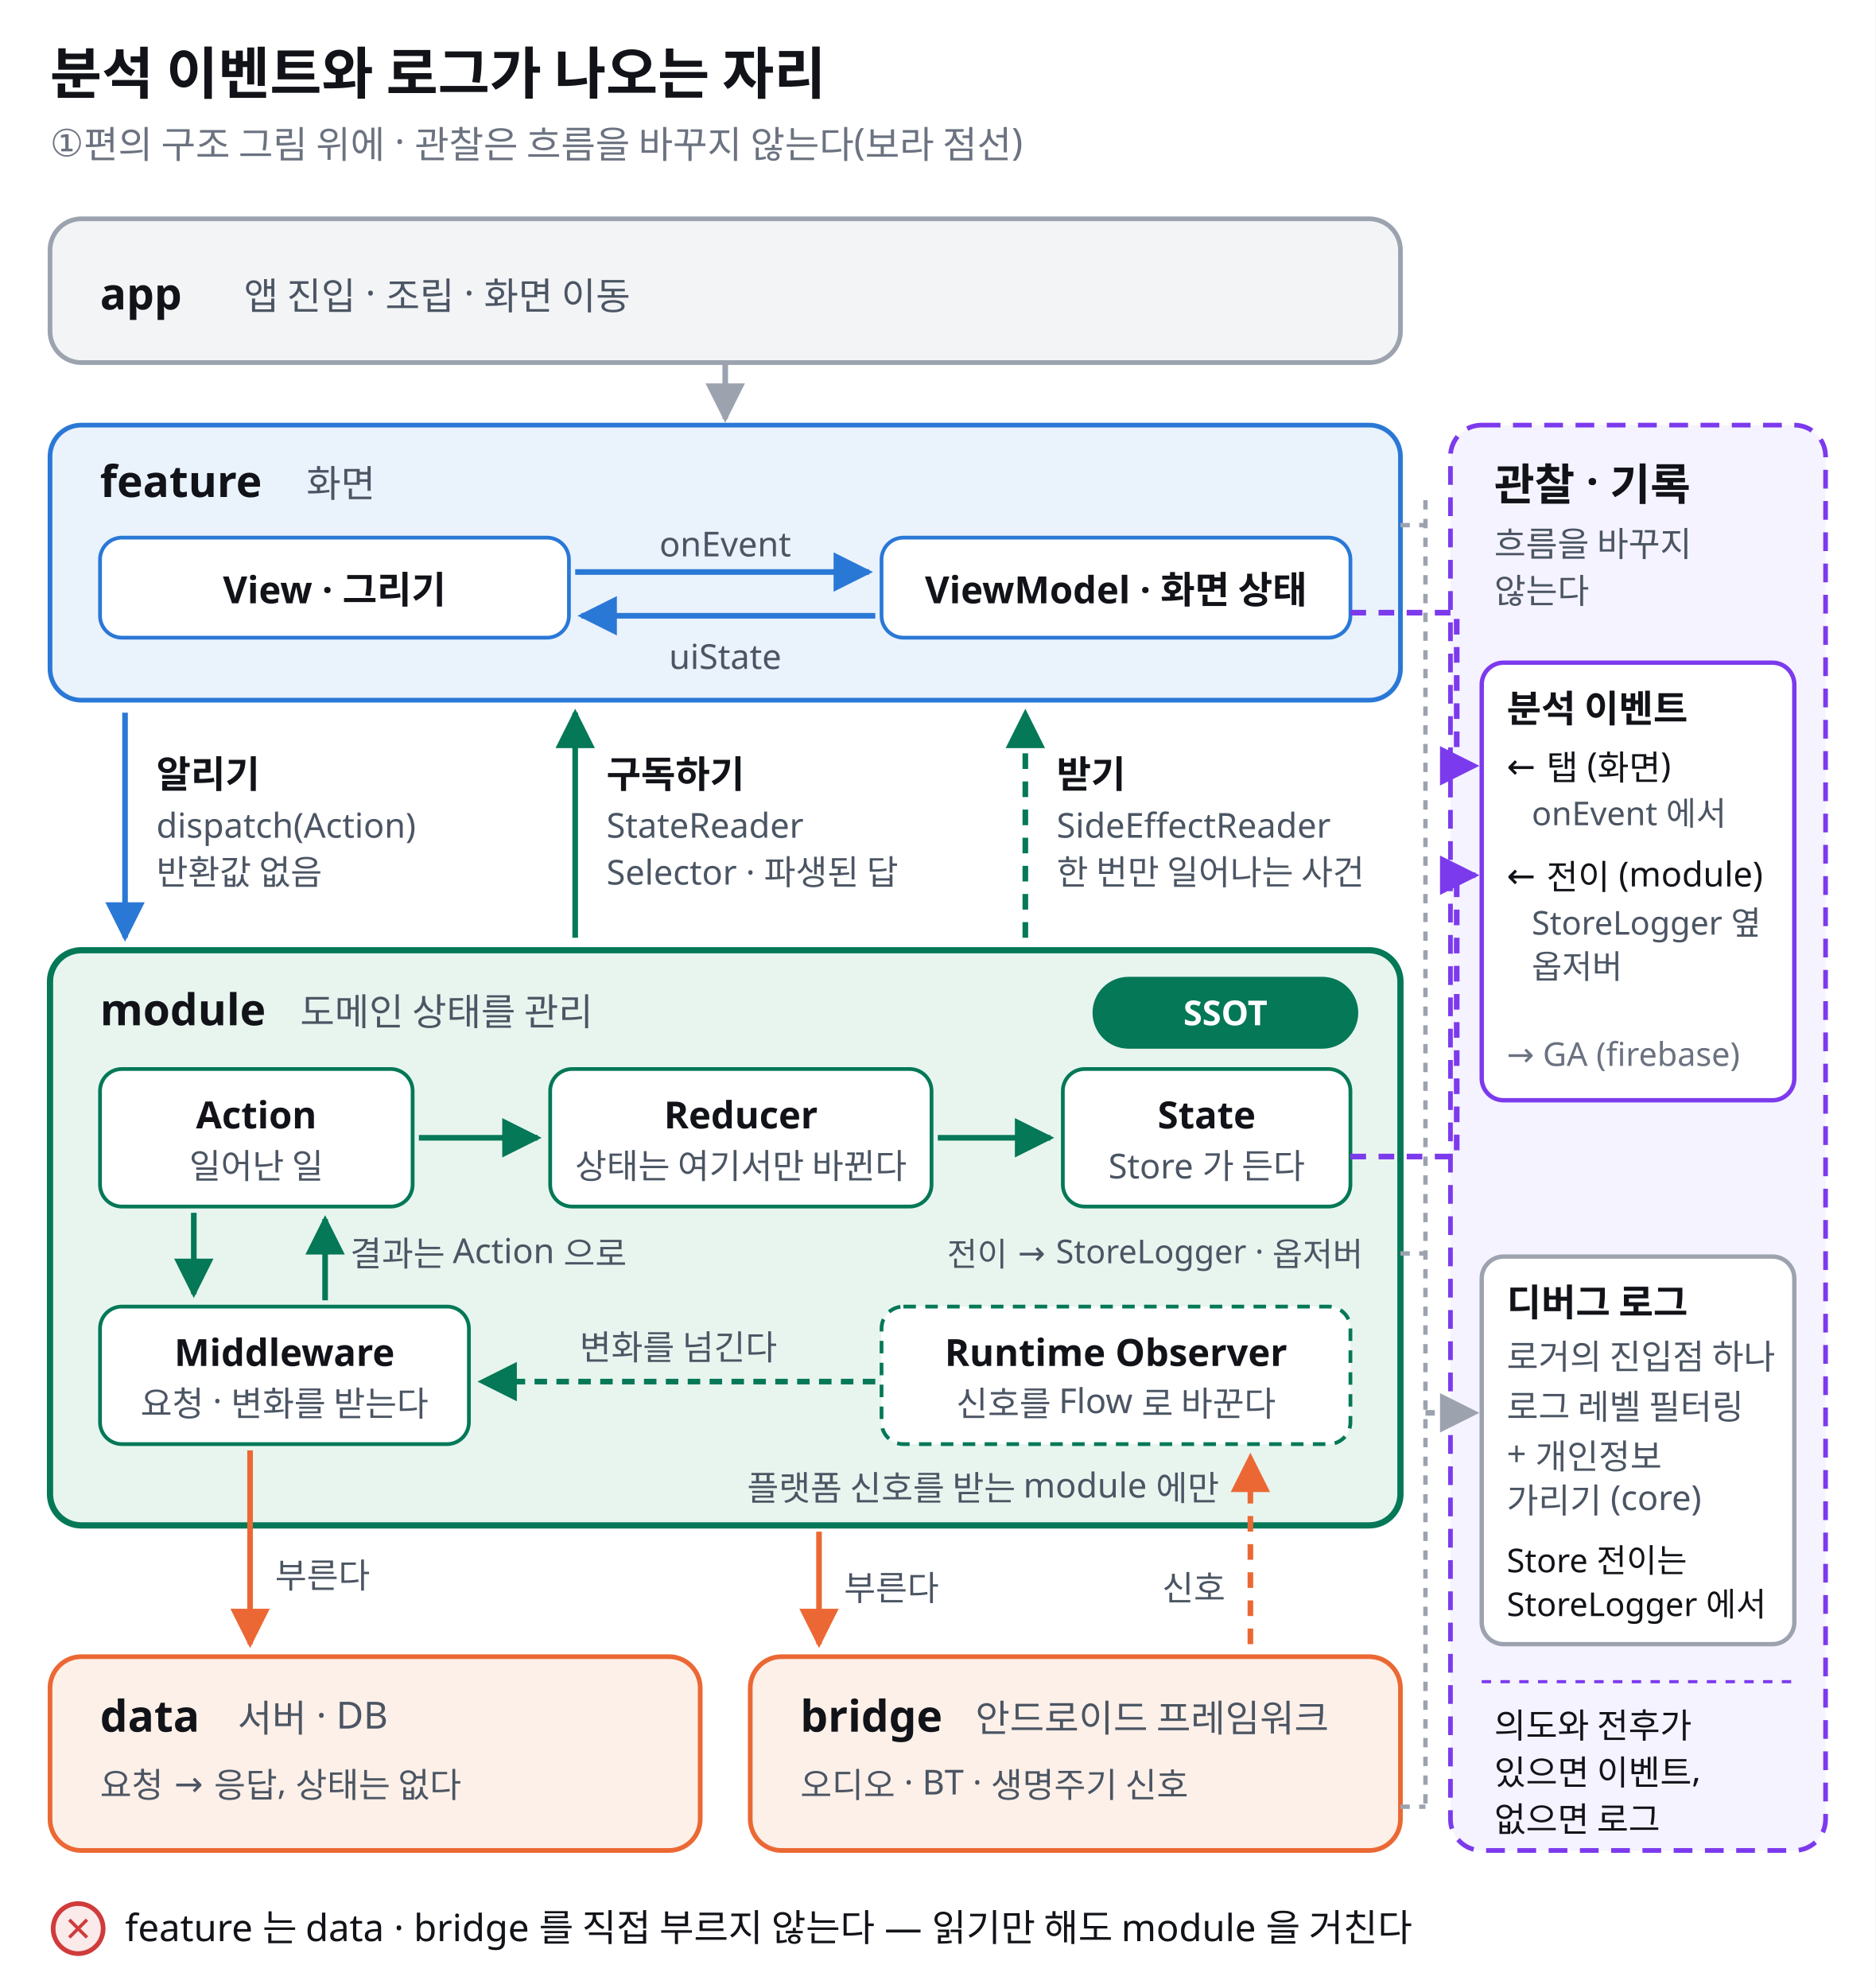
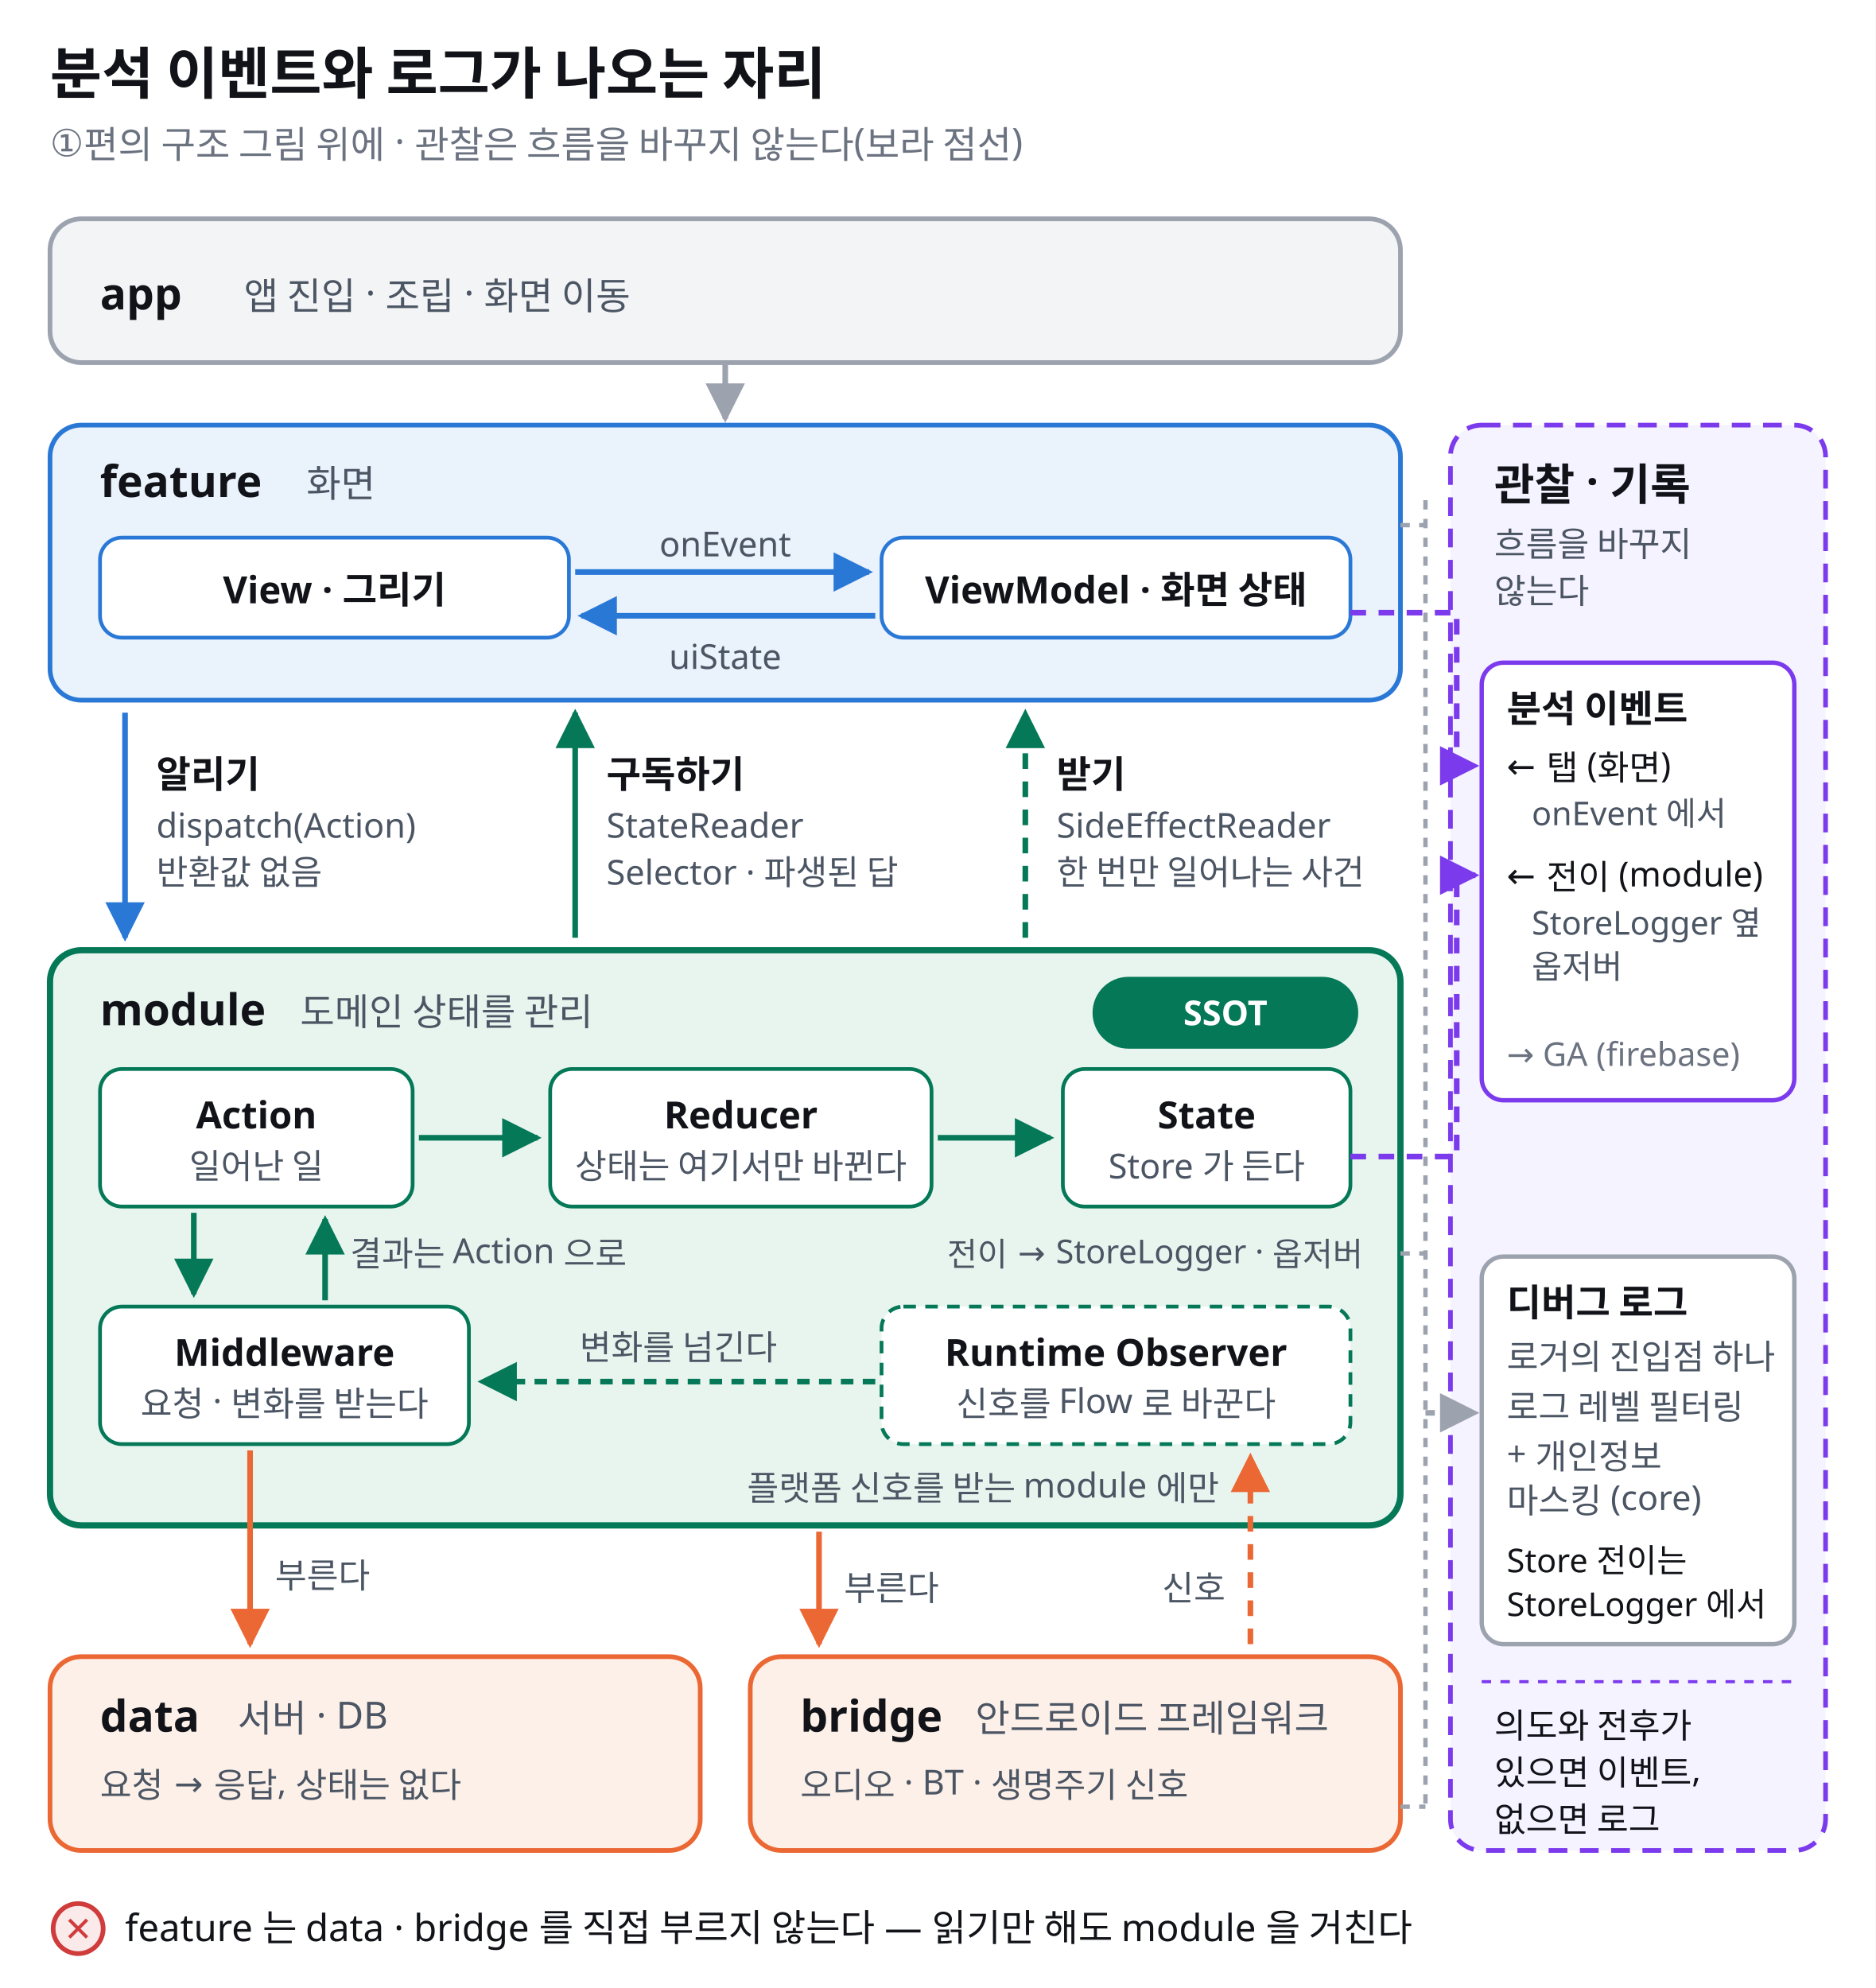
<svg xmlns="http://www.w3.org/2000/svg" viewBox="0 0 600 636" width="600" height="636" role="img" aria-labelledby="t d">
  <rect width="600" height="636" fill="#ffffff" />
  <g font-family="Pretendard, 'Apple SD Gothic Neo', 'Noto Sans KR', 'Malgun Gothic', sans-serif">
    <defs>
      <marker id="a-blue" viewBox="0 0 10 10" refX="9" refY="5" markerWidth="7" markerHeight="7" orient="auto-start-reverse">
        <path d="M0,0 L10,5 L0,10 z" fill="#2a78d6" />
      </marker>
      <marker id="a-green" viewBox="0 0 10 10" refX="9" refY="5" markerWidth="7" markerHeight="7" orient="auto-start-reverse">
        <path d="M0,0 L10,5 L0,10 z" fill="#047857" />
      </marker>
      <marker id="a-gray" viewBox="0 0 10 10" refX="9" refY="5" markerWidth="7" markerHeight="7" orient="auto-start-reverse">
        <path d="M0,0 L10,5 L0,10 z" fill="#9ca3af" />
      </marker>
      <marker id="a-orange" viewBox="0 0 10 10" refX="9" refY="5" markerWidth="7" markerHeight="7" orient="auto-start-reverse">
        <path d="M0,0 L10,5 L0,10 z" fill="#eb6834" />
      </marker>
      <marker id="a-violet" viewBox="0 0 10 10" refX="9" refY="5" markerWidth="7" markerHeight="7" orient="auto-start-reverse">
        <path d="M0,0 L10,5 L0,10 z" fill="#7c3aed" />
      </marker>
    </defs>
    <text x="16" y="30" font-size="18" fill="#111318" font-weight="700">분석 이벤트와 로그가 나오는 자리</text>
    <text x="16" y="50" font-size="12" fill="#6b7280">①편의 구조 그림 위에 · 관찰은 흐름을 바꾸지 않는다(보라 점선)</text>
    <rect x="16" y="70" width="432" height="46" rx="10" fill="#f3f4f6" stroke="#9ca3af" stroke-width="1.5" />
    <text x="32" y="99" font-size="14" fill="#111318" font-weight="700">app</text>
    <text x="78" y="99" font-size="12" fill="#4b5563">앱 진입 · 조립 · 화면 이동</text>
    <line x1="232" y1="116" x2="232" y2="134" stroke="#9ca3af" stroke-width="1.8" marker-end="url(#a-gray)" />
    <rect x="16" y="136" width="432" height="88" rx="10" fill="#eaf2fc" stroke="#2a78d6" stroke-width="1.5" />
    <text x="32" y="159" font-size="14" fill="#111318" font-weight="700">feature</text>
    <text x="98" y="159" font-size="12" fill="#4b5563">화면</text>
    <rect x="32" y="172" width="150" height="32" rx="7" fill="#ffffff" stroke="#2a78d6" stroke-width="1.2" />
    <text x="107" y="193" font-size="12" fill="#111318" text-anchor="middle" font-weight="600">View · 그리기</text>
    <rect x="282" y="172" width="150" height="32" rx="7" fill="#ffffff" stroke="#2a78d6" stroke-width="1.2" />
    <text x="357" y="193" font-size="12" fill="#111318" text-anchor="middle" font-weight="600">ViewModel · 화면 상태</text>
    <line x1="184" y1="183" x2="278" y2="183" stroke="#2a78d6" stroke-width="1.8" marker-end="url(#a-blue)" />
    <line x1="280" y1="197" x2="186" y2="197" stroke="#2a78d6" stroke-width="1.8" marker-end="url(#a-blue)" />
    <text x="232" y="178" font-size="11" fill="#4b5563" text-anchor="middle">onEvent</text>
    <text x="232" y="214" font-size="11" fill="#4b5563" text-anchor="middle">uiState</text>
    <line x1="40" y1="228" x2="40" y2="300" stroke="#2a78d6" stroke-width="1.8" marker-end="url(#a-blue)" />
    <text x="50" y="252" font-size="12" fill="#111318" font-weight="700">알리기</text>
    <text x="50" y="268" font-size="11" fill="#4b5563">dispatch(Action)</text>
    <text x="50" y="283" font-size="11" fill="#4b5563">반환값 없음</text>
    <line x1="184" y1="300" x2="184" y2="228" stroke="#047857" stroke-width="1.8" marker-end="url(#a-green)" />
    <text x="194" y="252" font-size="12" fill="#111318" font-weight="700">구독하기</text>
    <text x="194" y="268" font-size="11" fill="#4b5563">StateReader</text>
    <text x="194" y="283" font-size="11" fill="#4b5563">Selector · 파생된 답</text>
    <line x1="328" y1="300" x2="328" y2="228" stroke="#047857" stroke-width="1.8" stroke-dasharray="5 4" marker-end="url(#a-green)" />
    <text x="338" y="252" font-size="12" fill="#111318" font-weight="700">받기</text>
    <text x="338" y="268" font-size="11" fill="#4b5563">SideEffectReader</text>
    <text x="338" y="283" font-size="11" fill="#4b5563">한 번만 일어나는 사건</text>
    <rect x="16" y="304" width="432" height="184" rx="10" fill="#e8f5ef" stroke="#047857" stroke-width="2" />
    <text x="32" y="328" font-size="14" fill="#111318" font-weight="700">module</text>
    <text x="96" y="328" font-size="12" fill="#4b5563">도메인 상태를 관리</text>
    <rect x="350" y="313" width="84" height="22" rx="11" fill="#047857" stroke="#047857" stroke-width="1" />
    <text x="392" y="328" font-size="11" fill="#ffffff" text-anchor="middle" font-weight="700">SSOT</text>
    <rect x="32" y="342" width="100" height="44" rx="7" fill="#ffffff" stroke="#047857" stroke-width="1.2" />
    <text x="82" y="361" font-size="12" fill="#111318" text-anchor="middle" font-weight="600">Action</text>
    <text x="82" y="377" font-size="11" fill="#4b5563" text-anchor="middle">일어난 일</text>
    <rect x="176" y="342" width="122" height="44" rx="7" fill="#ffffff" stroke="#047857" stroke-width="1.2" />
    <text x="237" y="361" font-size="12" fill="#111318" text-anchor="middle" font-weight="600">Reducer</text>
    <text x="237" y="377" font-size="11" fill="#4b5563" text-anchor="middle">상태는 여기서만 바뀐다</text>
    <rect x="340" y="342" width="92" height="44" rx="7" fill="#ffffff" stroke="#047857" stroke-width="1.2" />
    <text x="386" y="361" font-size="12" fill="#111318" text-anchor="middle" font-weight="600">State</text>
    <text x="386" y="377" font-size="11" fill="#4b5563" text-anchor="middle">Store 가 든다</text>
    <line x1="134" y1="364" x2="172" y2="364" stroke="#047857" stroke-width="1.8" marker-end="url(#a-green)" />
    <line x1="300" y1="364" x2="336" y2="364" stroke="#047857" stroke-width="1.8" marker-end="url(#a-green)" />
    <rect x="32" y="418" width="118" height="44" rx="7" fill="#ffffff" stroke="#047857" stroke-width="1.2" />
    <text x="91" y="437" font-size="12" fill="#111318" text-anchor="middle" font-weight="600">Middleware</text>
    <text x="91" y="453" font-size="11" fill="#4b5563" text-anchor="middle">요청 · 변화를 받는다</text>
    <rect x="282" y="418" width="150" height="44" rx="7" fill="#ffffff" stroke="#047857" stroke-width="1.2" stroke-dasharray="4 3" />
    <text x="357" y="437" font-size="12" fill="#111318" text-anchor="middle" font-weight="600">Runtime Observer</text>
    <text x="357" y="453" font-size="11" fill="#4b5563" text-anchor="middle">신호를 Flow 로 바꾼다</text>
    <line x1="62" y1="388" x2="62" y2="414" stroke="#047857" stroke-width="1.8" marker-end="url(#a-green)" />
    <line x1="104" y1="416" x2="104" y2="390" stroke="#047857" stroke-width="1.8" marker-end="url(#a-green)" />
    <text x="112" y="405" font-size="11" fill="#4b5563">결과는 Action 으로</text>
    <line x1="280" y1="442" x2="154" y2="442" stroke="#047857" stroke-width="1.8" stroke-dasharray="4 3" marker-end="url(#a-green)" />
    <text x="217" y="435" font-size="11" fill="#4b5563" text-anchor="middle">변화를 넘긴다</text>
    <text x="390" y="480" font-size="11" fill="#4b5563" text-anchor="end">플랫폼 신호를 받는 module 에만</text>
    <text x="436" y="405" font-size="10.5" fill="#4b5563" text-anchor="end">전이 → StoreLogger · 옵저버</text>
    <line x1="80" y1="464" x2="80" y2="526" stroke="#eb6834" stroke-width="1.8" marker-end="url(#a-orange)" />
    <text x="88" y="508" font-size="11" fill="#4b5563">부른다</text>
    <line x1="262" y1="490" x2="262" y2="526" stroke="#eb6834" stroke-width="1.8" marker-end="url(#a-orange)" />
    <text x="270" y="512" font-size="11" fill="#4b5563">부른다</text>
    <line x1="400" y1="526" x2="400" y2="466" stroke="#eb6834" stroke-width="1.8" stroke-dasharray="5 4" marker-end="url(#a-orange)" />
    <text x="392" y="512" font-size="11" fill="#4b5563" text-anchor="end">신호</text>
    <rect x="16" y="530" width="208" height="62" rx="10" fill="#fdf0e8" stroke="#eb6834" stroke-width="1.5" />
    <text x="32" y="554" font-size="14" fill="#111318" font-weight="700">data</text>
    <text x="76" y="554" font-size="12" fill="#4b5563">서버 · DB</text>
    <text x="32" y="575" font-size="11" fill="#4b5563">요청 → 응답, 상태는 없다</text>
    <rect x="240" y="530" width="208" height="62" rx="10" fill="#fdf0e8" stroke="#eb6834" stroke-width="1.5" />
    <text x="256" y="554" font-size="14" fill="#111318" font-weight="700">bridge</text>
    <text x="312" y="554" font-size="12" fill="#4b5563">안드로이드 프레임워크</text>
    <text x="256" y="575" font-size="11" fill="#4b5563">오디오 · BT · 생명주기 신호</text>
    <rect x="464" y="136" width="120" height="456" rx="10" fill="#f5f3ff" stroke="#7c3aed" stroke-width="1.5" stroke-dasharray="6 4" />
    <text x="478" y="160" font-size="14" fill="#111318" font-weight="700">관찰 · 기록</text>
    <text x="478" y="178" font-size="11" fill="#4b5563">흐름을 바꾸지</text>
    <text x="478" y="193" font-size="11" fill="#4b5563">않는다</text>
    <rect x="474" y="212" width="100" height="140" rx="7" fill="#ffffff" stroke="#7c3aed" stroke-width="1.4" />
    <text x="482" y="231" font-size="12" fill="#111318" font-weight="700">분석 이벤트</text>
    <text x="482" y="249" font-size="11" fill="#111318">← 탭 (화면)</text>
    <text x="490" y="264" font-size="10.5" fill="#4b5563">onEvent 에서</text>
    <text x="482" y="284" font-size="11" fill="#111318">← 전이 (module)</text>
    <text x="490" y="299" font-size="10.5" fill="#4b5563">StoreLogger 옆</text>
    <text x="490" y="313" font-size="10.5" fill="#4b5563">옵저버</text>
    <text x="482" y="341" font-size="10.5" fill="#6b7280">→ GA (firebase)</text>
    <path d="M432,196 H466 V245 H472" fill="none" stroke="#7c3aed" stroke-width="1.8" stroke-dasharray="5 4" marker-end="url(#a-violet)" />
    <path d="M432,370 H466 V280 H472" fill="none" stroke="#7c3aed" stroke-width="1.8" stroke-dasharray="5 4" marker-end="url(#a-violet)" />
    <line x1="456" x2="456" y1="160" y2="578" stroke="#9ca3af" stroke-width="1.4" stroke-dasharray="3 3" />
    <line x1="448" x2="456" y1="168" y2="168" stroke="#9ca3af" stroke-width="1.4" stroke-dasharray="3 3" />
    <line x1="448" x2="456" y1="401" y2="401" stroke="#9ca3af" stroke-width="1.4" stroke-dasharray="3 3" />
    <line x1="448" x2="456" y1="578" y2="578" stroke="#9ca3af" stroke-width="1.4" stroke-dasharray="3 3" />
    <line x1="456" y1="452" x2="472" y2="452" stroke="#9ca3af" stroke-width="1.8" stroke-dasharray="3 3" marker-end="url(#a-gray)" />
    <rect x="474" y="402" width="100" height="124" rx="7" fill="#ffffff" stroke="#9ca3af" stroke-width="1.4" />
    <text x="482" y="421" font-size="12" fill="#111318" font-weight="700">디버그 로그</text>
    <text x="482" y="438" font-size="11" fill="#4b5563">로거의 진입점 하나</text>
    <text x="482" y="454" font-size="11" fill="#4b5563">로그 레벨 필터링</text>
    <text x="482" y="469" font-size="11" fill="#4b5563">+ 개인정보</text>
-     <text x="482" y="484" font-size="11" fill="#4b5563">가리기 (core)</text>
+     <text x="482" y="484" font-size="11" fill="#4b5563">마스킹 (core)</text>
    <text x="482" y="503" font-size="10.5" fill="#111318">Store 전이는</text>
    <text x="482" y="517" font-size="10.5" fill="#111318">StoreLogger 에서</text>
    <line x1="474" x2="574" y1="538" y2="538" stroke="#7c3aed" stroke-dasharray="3 3" />
    <text x="478" y="556" font-size="11" fill="#111318">의도와 전후가</text>
    <text x="478" y="571" font-size="11" fill="#111318">있으면 이벤트,</text>
    <text x="478" y="586" font-size="11" fill="#111318">없으면 로그</text>
    <circle cx="25" cy="617" r="8" fill="#fbeaea" stroke="#d03b3b" stroke-width="1.5" />
    <text x="25" y="621" font-size="11" fill="#d03b3b" text-anchor="middle" font-weight="700">✕</text>
    <text x="40" y="621" font-size="12" fill="#111318">feature 는 data · bridge 를 직접 부르지 않는다 — 읽기만 해도 module 을 거친다</text>
  </g>
</svg>
